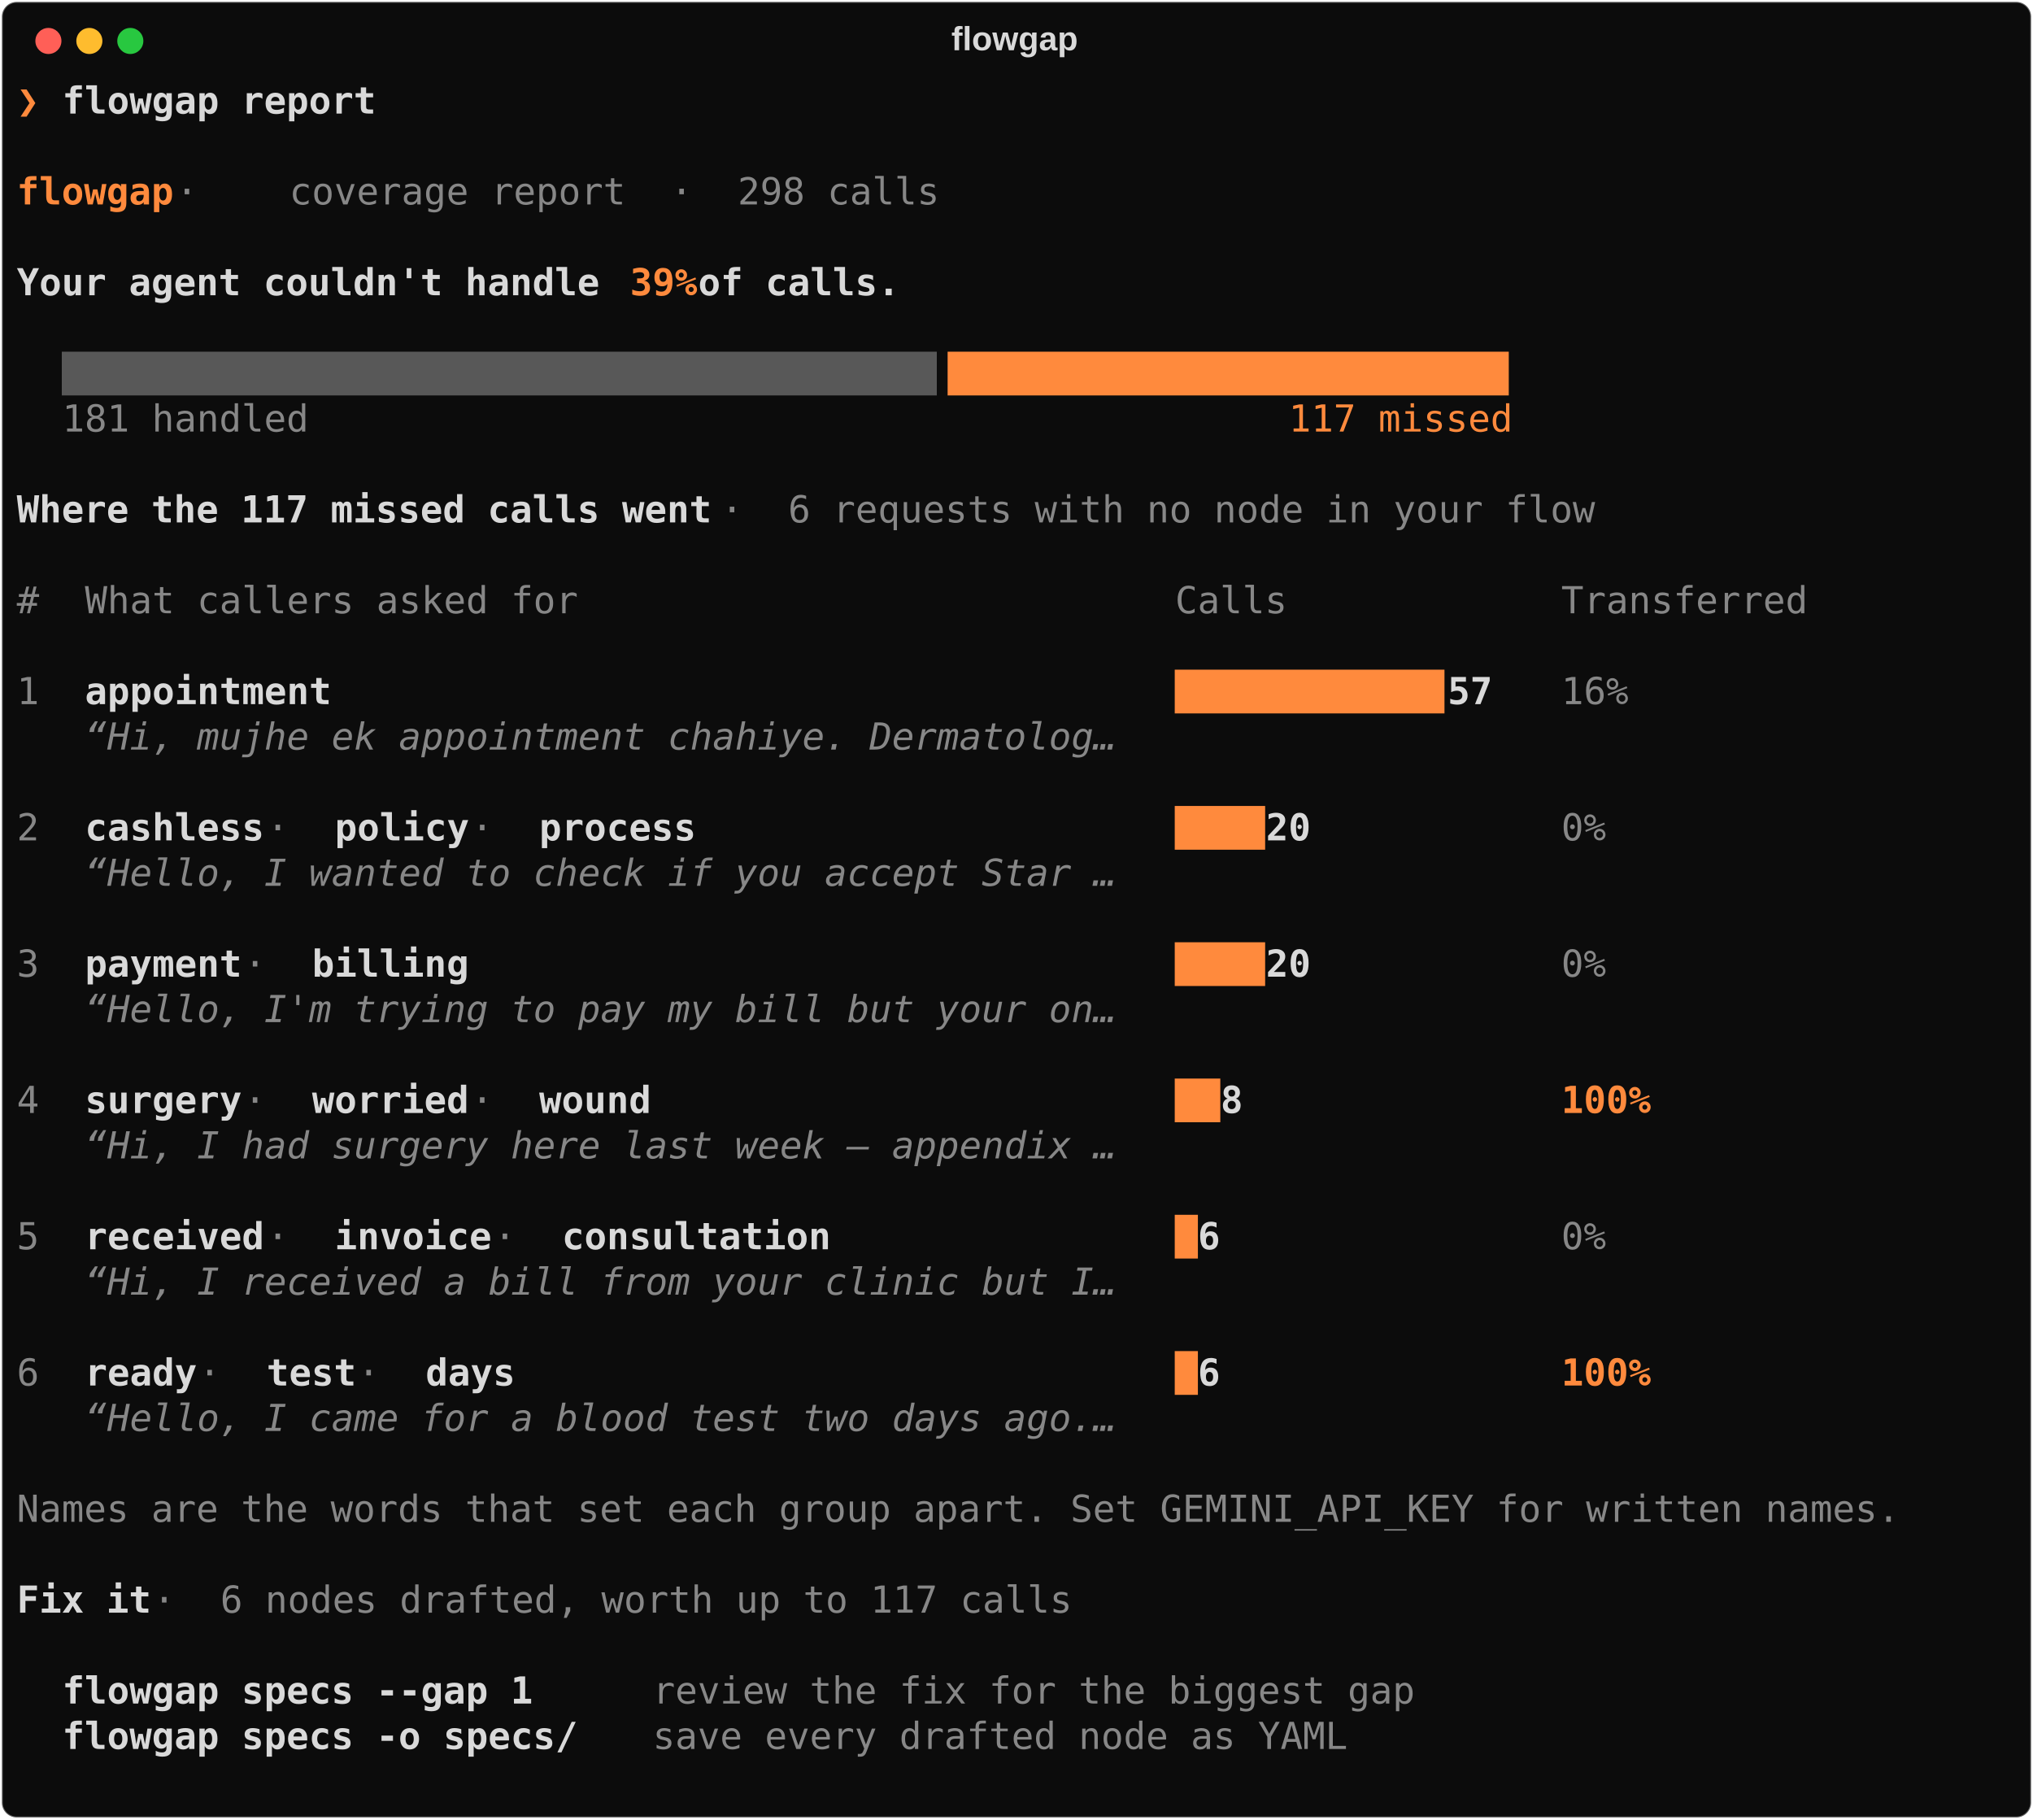
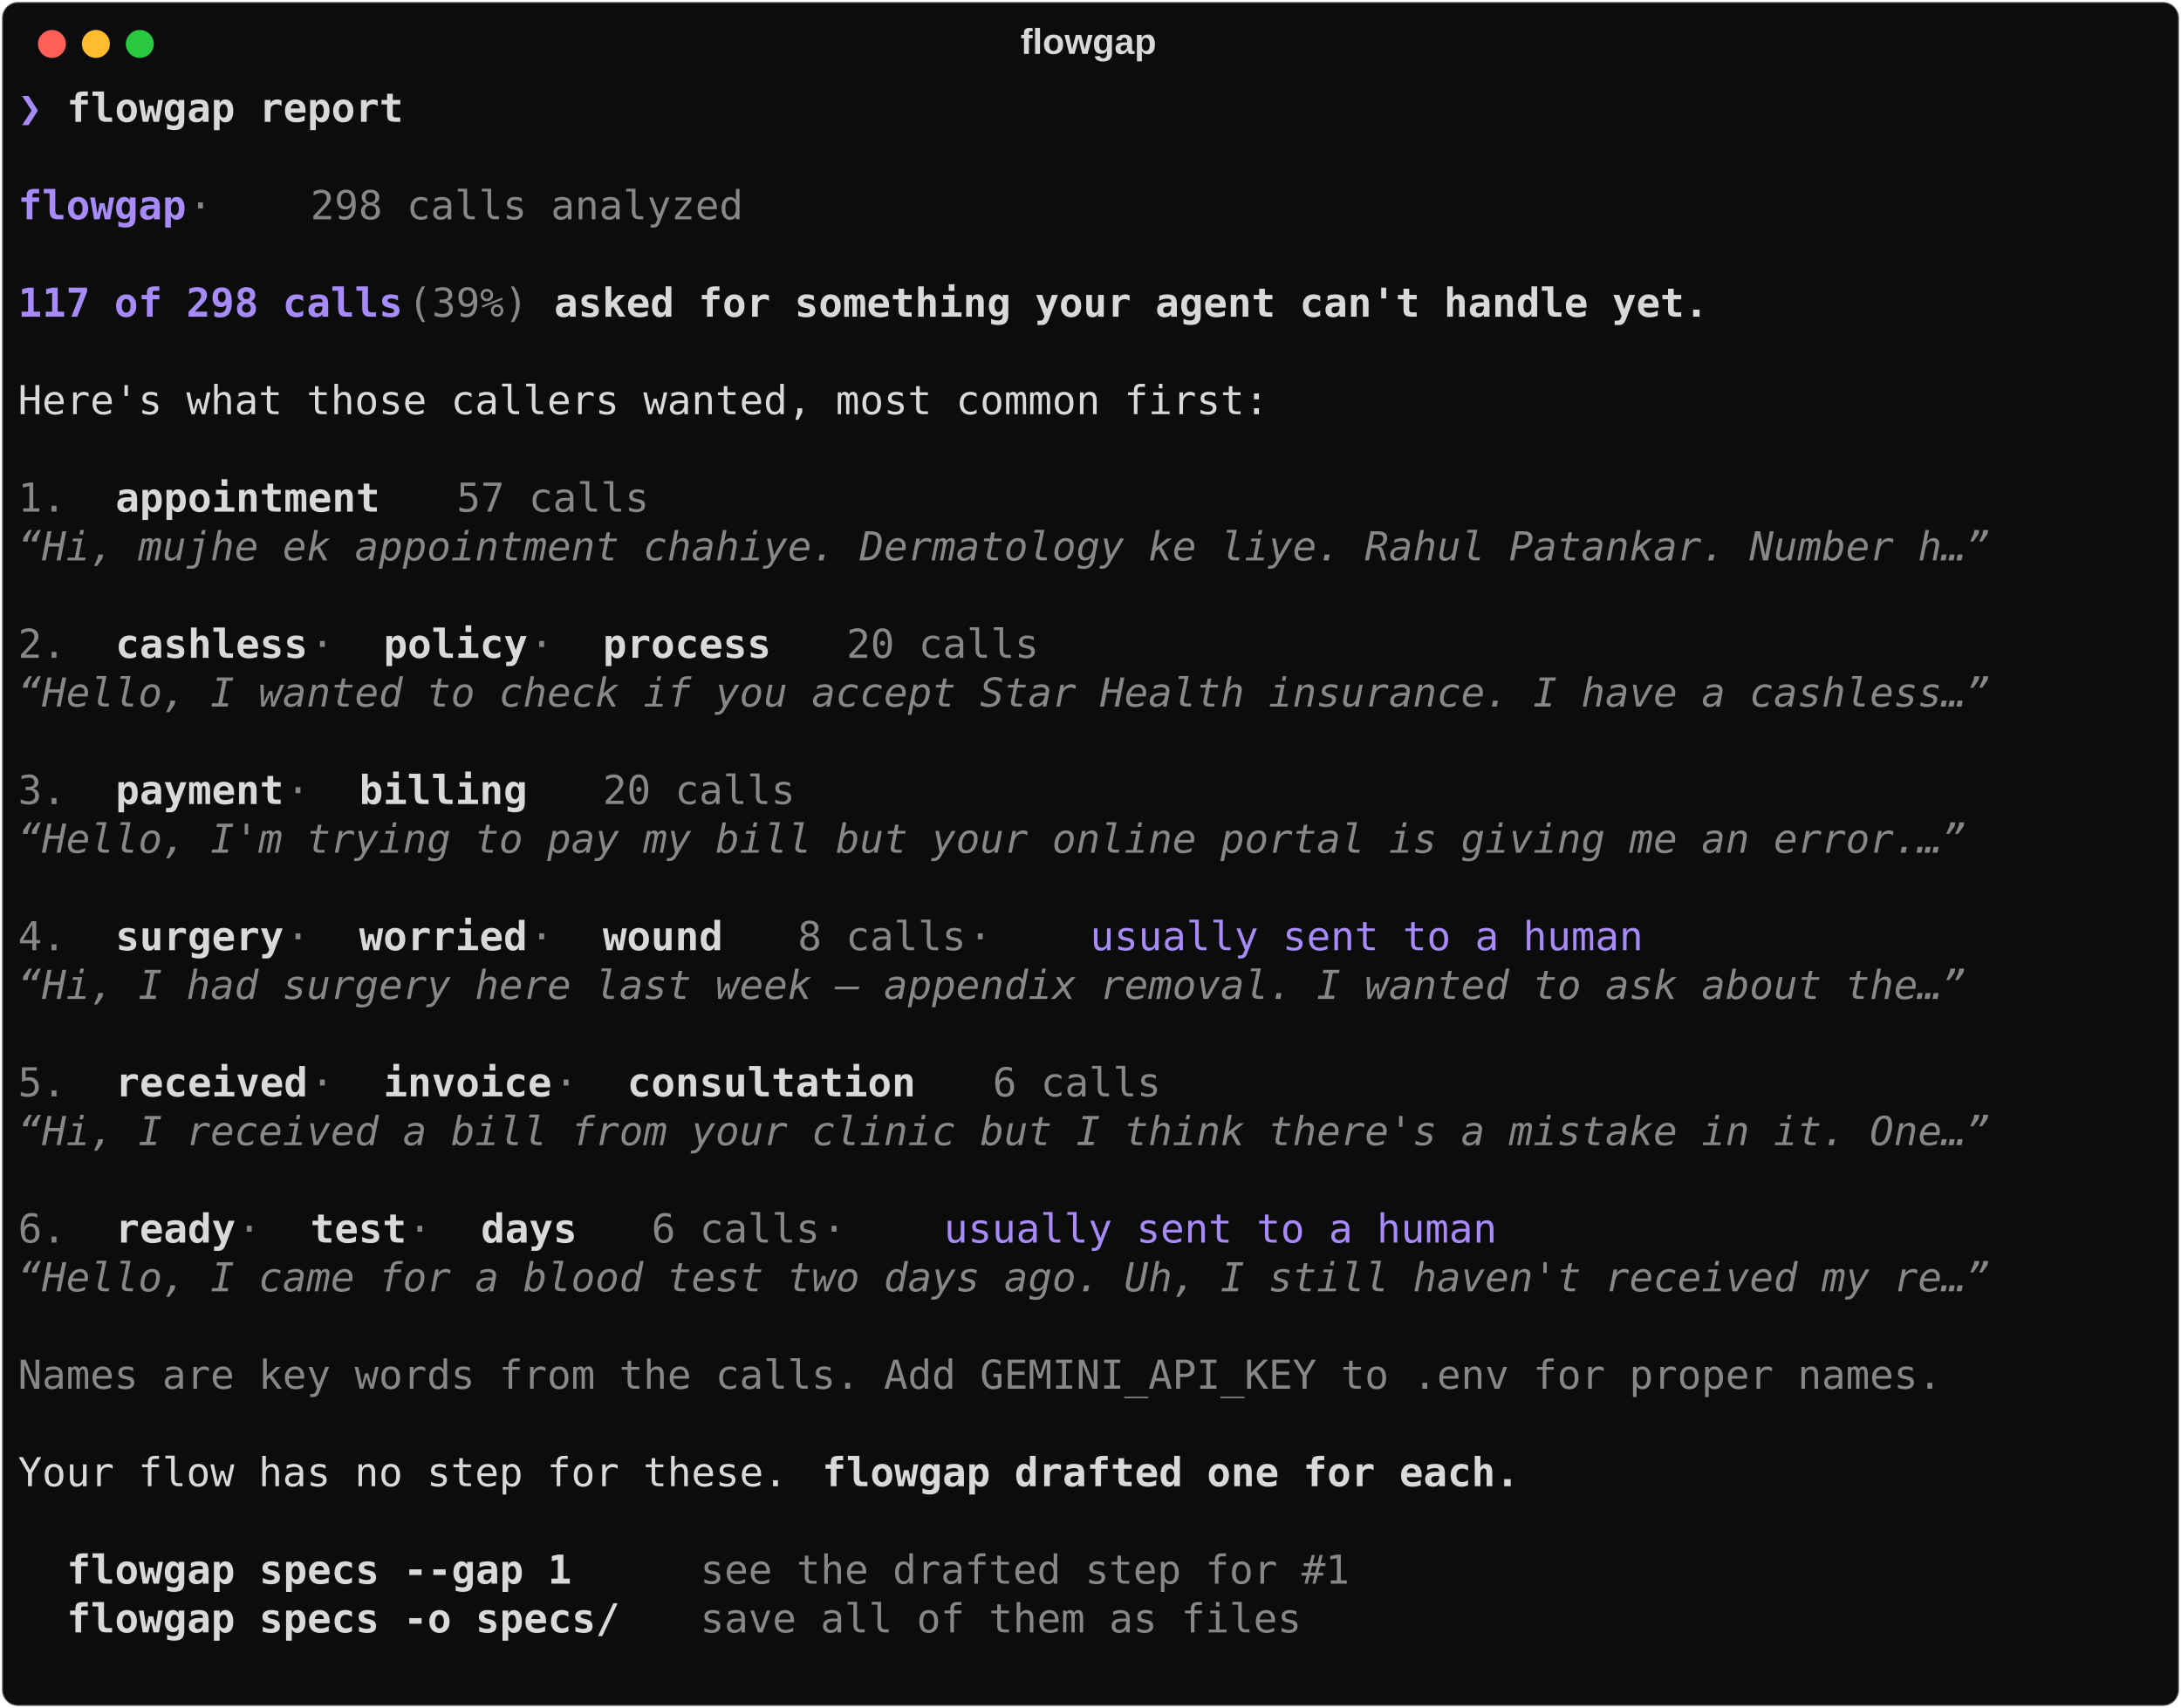
- <svg xmlns="http://www.w3.org/2000/svg" class="rich-terminal" viewBox="0 0 1092 977.2">
+ <svg xmlns="http://www.w3.org/2000/svg" class="rich-terminal" viewBox="0 0 1092 855.2">
  <style>

    @font-face {
        font-family: "Fira Code";
        src: local("FiraCode-Regular"),
                url("https://cdnjs.cloudflare.com/ajax/libs/firacode/6.2.0/woff2/FiraCode-Regular.woff2") format("woff2"),
                url("https://cdnjs.cloudflare.com/ajax/libs/firacode/6.2.0/woff/FiraCode-Regular.woff") format("woff");
        font-style: normal;
        font-weight: 400;
    }
    @font-face {
        font-family: "Fira Code";
        src: local("FiraCode-Bold"),
                url("https://cdnjs.cloudflare.com/ajax/libs/firacode/6.2.0/woff2/FiraCode-Bold.woff2") format("woff2"),
                url("https://cdnjs.cloudflare.com/ajax/libs/firacode/6.2.0/woff/FiraCode-Bold.woff") format("woff");
        font-style: bold;
        font-weight: 700;
    }

-     .terminal-3015914284-matrix {
+     .terminal-71992449-matrix {
        font-family: Fira Code, monospace;
        font-size: 20px;
        line-height: 24.4px;
        font-variant-east-asian: full-width;
    }

-     .terminal-3015914284-title {
+     .terminal-71992449-title {
        font-size: 18px;
        font-weight: bold;
        font-family: arial;
    }

-     .terminal-3015914284-r1 { fill: #ff8a3d;font-weight: bold }
- .terminal-3015914284-r2 { fill: #d9d9d9 }
- .terminal-3015914284-r3 { fill: #d9d9d9;font-weight: bold }
- .terminal-3015914284-r4 { fill: #878787 }
- .terminal-3015914284-r5 { fill: #585858 }
- .terminal-3015914284-r6 { fill: #ff8a3d }
- .terminal-3015914284-r7 { fill: #878787;font-style: italic; }
+     .terminal-71992449-r1 { fill: #a78bfa;font-weight: bold }
+ .terminal-71992449-r2 { fill: #d9d9d9 }
+ .terminal-71992449-r3 { fill: #d9d9d9;font-weight: bold }
+ .terminal-71992449-r4 { fill: #878787 }
+ .terminal-71992449-r5 { fill: #878787;font-style: italic; }
+ .terminal-71992449-r6 { fill: #a78bfa }
    </style>
  <defs>
-     <clipPath id="terminal-3015914284-clip-terminal">
-       <rect x="0" y="0" width="1072.6" height="926.2" />
-     </clipPath>
-     <clipPath id="terminal-3015914284-line-0">
+     <clipPath id="terminal-71992449-clip-terminal">
+       <rect x="0" y="0" width="1072.6" height="804.2" />
+     </clipPath>
+     <clipPath id="terminal-71992449-line-0">
      <rect x="0" y="1.5" width="1073.6" height="24.65" />
    </clipPath>
-     <clipPath id="terminal-3015914284-line-1">
+     <clipPath id="terminal-71992449-line-1">
      <rect x="0" y="25.9" width="1073.6" height="24.65" />
    </clipPath>
-     <clipPath id="terminal-3015914284-line-2">
+     <clipPath id="terminal-71992449-line-2">
      <rect x="0" y="50.3" width="1073.6" height="24.65" />
    </clipPath>
-     <clipPath id="terminal-3015914284-line-3">
+     <clipPath id="terminal-71992449-line-3">
      <rect x="0" y="74.7" width="1073.6" height="24.65" />
    </clipPath>
-     <clipPath id="terminal-3015914284-line-4">
+     <clipPath id="terminal-71992449-line-4">
      <rect x="0" y="99.1" width="1073.6" height="24.65" />
    </clipPath>
-     <clipPath id="terminal-3015914284-line-5">
+     <clipPath id="terminal-71992449-line-5">
      <rect x="0" y="123.5" width="1073.6" height="24.65" />
    </clipPath>
-     <clipPath id="terminal-3015914284-line-6">
+     <clipPath id="terminal-71992449-line-6">
      <rect x="0" y="147.9" width="1073.6" height="24.65" />
    </clipPath>
-     <clipPath id="terminal-3015914284-line-7">
+     <clipPath id="terminal-71992449-line-7">
      <rect x="0" y="172.3" width="1073.6" height="24.65" />
    </clipPath>
-     <clipPath id="terminal-3015914284-line-8">
+     <clipPath id="terminal-71992449-line-8">
      <rect x="0" y="196.7" width="1073.6" height="24.65" />
    </clipPath>
-     <clipPath id="terminal-3015914284-line-9">
+     <clipPath id="terminal-71992449-line-9">
      <rect x="0" y="221.1" width="1073.6" height="24.65" />
    </clipPath>
-     <clipPath id="terminal-3015914284-line-10">
+     <clipPath id="terminal-71992449-line-10">
      <rect x="0" y="245.5" width="1073.6" height="24.65" />
    </clipPath>
-     <clipPath id="terminal-3015914284-line-11">
+     <clipPath id="terminal-71992449-line-11">
      <rect x="0" y="269.9" width="1073.6" height="24.65" />
    </clipPath>
-     <clipPath id="terminal-3015914284-line-12">
+     <clipPath id="terminal-71992449-line-12">
      <rect x="0" y="294.3" width="1073.6" height="24.65" />
    </clipPath>
-     <clipPath id="terminal-3015914284-line-13">
+     <clipPath id="terminal-71992449-line-13">
      <rect x="0" y="318.7" width="1073.6" height="24.65" />
    </clipPath>
-     <clipPath id="terminal-3015914284-line-14">
+     <clipPath id="terminal-71992449-line-14">
      <rect x="0" y="343.1" width="1073.6" height="24.65" />
    </clipPath>
-     <clipPath id="terminal-3015914284-line-15">
+     <clipPath id="terminal-71992449-line-15">
      <rect x="0" y="367.5" width="1073.6" height="24.65" />
    </clipPath>
-     <clipPath id="terminal-3015914284-line-16">
+     <clipPath id="terminal-71992449-line-16">
      <rect x="0" y="391.9" width="1073.6" height="24.65" />
    </clipPath>
-     <clipPath id="terminal-3015914284-line-17">
+     <clipPath id="terminal-71992449-line-17">
      <rect x="0" y="416.3" width="1073.6" height="24.65" />
    </clipPath>
-     <clipPath id="terminal-3015914284-line-18">
+     <clipPath id="terminal-71992449-line-18">
      <rect x="0" y="440.7" width="1073.6" height="24.65" />
    </clipPath>
-     <clipPath id="terminal-3015914284-line-19">
+     <clipPath id="terminal-71992449-line-19">
      <rect x="0" y="465.1" width="1073.6" height="24.65" />
    </clipPath>
-     <clipPath id="terminal-3015914284-line-20">
+     <clipPath id="terminal-71992449-line-20">
      <rect x="0" y="489.5" width="1073.6" height="24.65" />
    </clipPath>
-     <clipPath id="terminal-3015914284-line-21">
+     <clipPath id="terminal-71992449-line-21">
      <rect x="0" y="513.9" width="1073.6" height="24.65" />
    </clipPath>
-     <clipPath id="terminal-3015914284-line-22">
+     <clipPath id="terminal-71992449-line-22">
      <rect x="0" y="538.3" width="1073.6" height="24.65" />
    </clipPath>
-     <clipPath id="terminal-3015914284-line-23">
+     <clipPath id="terminal-71992449-line-23">
      <rect x="0" y="562.7" width="1073.6" height="24.65" />
    </clipPath>
-     <clipPath id="terminal-3015914284-line-24">
+     <clipPath id="terminal-71992449-line-24">
      <rect x="0" y="587.1" width="1073.6" height="24.65" />
    </clipPath>
-     <clipPath id="terminal-3015914284-line-25">
+     <clipPath id="terminal-71992449-line-25">
      <rect x="0" y="611.5" width="1073.6" height="24.65" />
    </clipPath>
-     <clipPath id="terminal-3015914284-line-26">
+     <clipPath id="terminal-71992449-line-26">
      <rect x="0" y="635.9" width="1073.6" height="24.65" />
    </clipPath>
-     <clipPath id="terminal-3015914284-line-27">
+     <clipPath id="terminal-71992449-line-27">
      <rect x="0" y="660.3" width="1073.6" height="24.65" />
    </clipPath>
-     <clipPath id="terminal-3015914284-line-28">
+     <clipPath id="terminal-71992449-line-28">
      <rect x="0" y="684.7" width="1073.6" height="24.65" />
    </clipPath>
-     <clipPath id="terminal-3015914284-line-29">
+     <clipPath id="terminal-71992449-line-29">
      <rect x="0" y="709.1" width="1073.6" height="24.65" />
    </clipPath>
-     <clipPath id="terminal-3015914284-line-30">
+     <clipPath id="terminal-71992449-line-30">
      <rect x="0" y="733.5" width="1073.6" height="24.65" />
    </clipPath>
-     <clipPath id="terminal-3015914284-line-31">
+     <clipPath id="terminal-71992449-line-31">
      <rect x="0" y="757.9" width="1073.6" height="24.65" />
    </clipPath>
-     <clipPath id="terminal-3015914284-line-32">
-       <rect x="0" y="782.3" width="1073.6" height="24.65" />
-     </clipPath>
-     <clipPath id="terminal-3015914284-line-33">
-       <rect x="0" y="806.7" width="1073.6" height="24.65" />
-     </clipPath>
-     <clipPath id="terminal-3015914284-line-34">
-       <rect x="0" y="831.1" width="1073.6" height="24.65" />
-     </clipPath>
-     <clipPath id="terminal-3015914284-line-35">
-       <rect x="0" y="855.5" width="1073.6" height="24.65" />
-     </clipPath>
-     <clipPath id="terminal-3015914284-line-36">
-       <rect x="0" y="879.9" width="1073.6" height="24.65" />
-     </clipPath>
  </defs>
-   <rect fill="#0c0c0c" stroke="rgba(255,255,255,0.35)" stroke-width="1" x="1" y="1" width="1090" height="975.2" rx="8" />
-   <text class="terminal-3015914284-title" fill="#d9d9d9" text-anchor="middle" x="545" y="27">flowgap</text>
+   <rect fill="#0c0c0c" stroke="rgba(255,255,255,0.35)" stroke-width="1" x="1" y="1" width="1090" height="853.2" rx="8" />
+   <text class="terminal-71992449-title" fill="#d9d9d9" text-anchor="middle" x="545" y="27">flowgap</text>
  <g transform="translate(26,22)">
    <circle cx="0" cy="0" r="7" fill="#ff5f57" />
    <circle cx="22" cy="0" r="7" fill="#febc2e" />
    <circle cx="44" cy="0" r="7" fill="#28c840" />
  </g>
-   <g transform="translate(9, 41)" clip-path="url(#terminal-3015914284-clip-terminal)">
-     <g class="terminal-3015914284-matrix">
-       <text class="terminal-3015914284-r1" x="0" y="20" textLength="12.2" clip-path="url(#terminal-3015914284-line-0)">❯</text>
-       <text class="terminal-3015914284-r3" x="24.4" y="20" textLength="170.8" clip-path="url(#terminal-3015914284-line-0)">flowgap report</text>
-       <text class="terminal-3015914284-r2" x="1073.6" y="20" textLength="12.2" clip-path="url(#terminal-3015914284-line-0)">
- </text>
-       <text class="terminal-3015914284-r2" x="1073.6" y="44.4" textLength="12.2" clip-path="url(#terminal-3015914284-line-1)">
- </text>
-       <text class="terminal-3015914284-r1" x="0" y="68.8" textLength="85.4" clip-path="url(#terminal-3015914284-line-2)">flowgap</text>
-       <text class="terminal-3015914284-r4" x="85.4" y="68.8" textLength="61" clip-path="url(#terminal-3015914284-line-2)">  ·  </text>
-       <text class="terminal-3015914284-r4" x="146.4" y="68.8" textLength="353.8" clip-path="url(#terminal-3015914284-line-2)">coverage report  ·  298 calls</text>
-       <text class="terminal-3015914284-r2" x="1073.6" y="68.8" textLength="12.2" clip-path="url(#terminal-3015914284-line-2)">
- </text>
-       <text class="terminal-3015914284-r2" x="1073.6" y="93.2" textLength="12.2" clip-path="url(#terminal-3015914284-line-3)">
- </text>
-       <text class="terminal-3015914284-r3" x="0" y="117.6" textLength="329.4" clip-path="url(#terminal-3015914284-line-4)">Your agent couldn't handle </text>
-       <text class="terminal-3015914284-r1" x="329.4" y="117.6" textLength="36.6" clip-path="url(#terminal-3015914284-line-4)">39%</text>
-       <text class="terminal-3015914284-r3" x="366" y="117.6" textLength="122" clip-path="url(#terminal-3015914284-line-4)"> of calls.</text>
-       <text class="terminal-3015914284-r2" x="1073.6" y="117.6" textLength="12.2" clip-path="url(#terminal-3015914284-line-4)">
- </text>
-       <text class="terminal-3015914284-r2" x="1073.6" y="142" textLength="12.2" clip-path="url(#terminal-3015914284-line-5)">
- </text>
-       <text class="terminal-3015914284-r5" x="24.4" y="166.4" textLength="475.8" clip-path="url(#terminal-3015914284-line-6)">███████████████████████████████████████</text>
-       <text class="terminal-3015914284-r6" x="500.2" y="166.4" textLength="305" clip-path="url(#terminal-3015914284-line-6)">█████████████████████████</text>
-       <text class="terminal-3015914284-r2" x="1073.6" y="166.4" textLength="12.2" clip-path="url(#terminal-3015914284-line-6)">
- </text>
-       <text class="terminal-3015914284-r4" x="24.4" y="190.8" textLength="134.2" clip-path="url(#terminal-3015914284-line-7)">181 handled</text>
-       <text class="terminal-3015914284-r6" x="683.2" y="190.8" textLength="122" clip-path="url(#terminal-3015914284-line-7)">117 missed</text>
-       <text class="terminal-3015914284-r2" x="1073.6" y="190.8" textLength="12.2" clip-path="url(#terminal-3015914284-line-7)">
- </text>
-       <text class="terminal-3015914284-r2" x="1073.6" y="215.2" textLength="12.2" clip-path="url(#terminal-3015914284-line-8)">
- </text>
-       <text class="terminal-3015914284-r3" x="0" y="239.6" textLength="378.2" clip-path="url(#terminal-3015914284-line-9)">Where the 117 missed calls went</text>
-       <text class="terminal-3015914284-r4" x="378.2" y="239.6" textLength="500.2" clip-path="url(#terminal-3015914284-line-9)">  ·  6 requests with no node in your flow</text>
-       <text class="terminal-3015914284-r2" x="1073.6" y="239.6" textLength="12.2" clip-path="url(#terminal-3015914284-line-9)">
- </text>
-       <text class="terminal-3015914284-r2" x="1073.6" y="264" textLength="12.2" clip-path="url(#terminal-3015914284-line-10)">
- </text>
-       <text class="terminal-3015914284-r4" x="0" y="288.4" textLength="12.2" clip-path="url(#terminal-3015914284-line-11)">#</text>
-       <text class="terminal-3015914284-r4" x="36.6" y="288.4" textLength="561.2" clip-path="url(#terminal-3015914284-line-11)">What callers asked for                        </text>
-       <text class="terminal-3015914284-r4" x="622.2" y="288.4" textLength="183" clip-path="url(#terminal-3015914284-line-11)">Calls          </text>
-       <text class="terminal-3015914284-r4" x="829.6" y="288.4" textLength="134.2" clip-path="url(#terminal-3015914284-line-11)">Transferred</text>
-       <text class="terminal-3015914284-r2" x="1073.6" y="288.4" textLength="12.2" clip-path="url(#terminal-3015914284-line-11)">
- </text>
-       <text class="terminal-3015914284-r2" x="1073.6" y="312.8" textLength="12.2" clip-path="url(#terminal-3015914284-line-12)">
- </text>
-       <text class="terminal-3015914284-r4" x="0" y="337.2" textLength="12.2" clip-path="url(#terminal-3015914284-line-13)">1</text>
-       <text class="terminal-3015914284-r3" x="36.6" y="337.2" textLength="134.2" clip-path="url(#terminal-3015914284-line-13)">appointment</text>
-       <text class="terminal-3015914284-r6" x="622.2" y="337.2" textLength="146.4" clip-path="url(#terminal-3015914284-line-13)">████████████</text>
-       <text class="terminal-3015914284-r3" x="768.6" y="337.2" textLength="36.6" clip-path="url(#terminal-3015914284-line-13)"> 57</text>
-       <text class="terminal-3015914284-r4" x="829.6" y="337.2" textLength="134.2" clip-path="url(#terminal-3015914284-line-13)">        16%</text>
-       <text class="terminal-3015914284-r2" x="1073.6" y="337.2" textLength="12.2" clip-path="url(#terminal-3015914284-line-13)">
- </text>
-       <text class="terminal-3015914284-r7" x="36.6" y="361.6" textLength="561.2" clip-path="url(#terminal-3015914284-line-14)">“Hi, mujhe ek appointment chahiye. Dermatolog…</text>
-       <text class="terminal-3015914284-r2" x="1073.6" y="361.6" textLength="12.2" clip-path="url(#terminal-3015914284-line-14)">
- </text>
-       <text class="terminal-3015914284-r2" x="1073.6" y="386" textLength="12.2" clip-path="url(#terminal-3015914284-line-15)">
- </text>
-       <text class="terminal-3015914284-r4" x="0" y="410.4" textLength="12.2" clip-path="url(#terminal-3015914284-line-16)">2</text>
-       <text class="terminal-3015914284-r3" x="36.6" y="410.4" textLength="97.6" clip-path="url(#terminal-3015914284-line-16)">cashless</text>
-       <text class="terminal-3015914284-r4" x="134.2" y="410.4" textLength="36.6" clip-path="url(#terminal-3015914284-line-16)"> · </text>
-       <text class="terminal-3015914284-r3" x="170.8" y="410.4" textLength="73.2" clip-path="url(#terminal-3015914284-line-16)">policy</text>
-       <text class="terminal-3015914284-r4" x="244" y="410.4" textLength="36.6" clip-path="url(#terminal-3015914284-line-16)"> · </text>
-       <text class="terminal-3015914284-r3" x="280.6" y="410.4" textLength="85.4" clip-path="url(#terminal-3015914284-line-16)">process</text>
-       <text class="terminal-3015914284-r6" x="622.2" y="410.4" textLength="48.8" clip-path="url(#terminal-3015914284-line-16)">████</text>
-       <text class="terminal-3015914284-r3" x="671" y="410.4" textLength="36.6" clip-path="url(#terminal-3015914284-line-16)"> 20</text>
-       <text class="terminal-3015914284-r4" x="829.6" y="410.4" textLength="134.2" clip-path="url(#terminal-3015914284-line-16)">         0%</text>
-       <text class="terminal-3015914284-r2" x="1073.6" y="410.4" textLength="12.2" clip-path="url(#terminal-3015914284-line-16)">
- </text>
-       <text class="terminal-3015914284-r7" x="36.6" y="434.8" textLength="561.2" clip-path="url(#terminal-3015914284-line-17)">“Hello, I wanted to check if you accept Star …</text>
-       <text class="terminal-3015914284-r2" x="1073.6" y="434.8" textLength="12.2" clip-path="url(#terminal-3015914284-line-17)">
- </text>
-       <text class="terminal-3015914284-r2" x="1073.6" y="459.2" textLength="12.2" clip-path="url(#terminal-3015914284-line-18)">
- </text>
-       <text class="terminal-3015914284-r4" x="0" y="483.6" textLength="12.2" clip-path="url(#terminal-3015914284-line-19)">3</text>
-       <text class="terminal-3015914284-r3" x="36.6" y="483.6" textLength="85.4" clip-path="url(#terminal-3015914284-line-19)">payment</text>
-       <text class="terminal-3015914284-r4" x="122" y="483.6" textLength="36.6" clip-path="url(#terminal-3015914284-line-19)"> · </text>
-       <text class="terminal-3015914284-r3" x="158.6" y="483.6" textLength="85.4" clip-path="url(#terminal-3015914284-line-19)">billing</text>
-       <text class="terminal-3015914284-r6" x="622.2" y="483.6" textLength="48.8" clip-path="url(#terminal-3015914284-line-19)">████</text>
-       <text class="terminal-3015914284-r3" x="671" y="483.6" textLength="36.6" clip-path="url(#terminal-3015914284-line-19)"> 20</text>
-       <text class="terminal-3015914284-r4" x="829.6" y="483.6" textLength="134.2" clip-path="url(#terminal-3015914284-line-19)">         0%</text>
-       <text class="terminal-3015914284-r2" x="1073.6" y="483.6" textLength="12.2" clip-path="url(#terminal-3015914284-line-19)">
- </text>
-       <text class="terminal-3015914284-r7" x="36.6" y="508" textLength="561.2" clip-path="url(#terminal-3015914284-line-20)">“Hello, I'm trying to pay my bill but your on…</text>
-       <text class="terminal-3015914284-r2" x="1073.6" y="508" textLength="12.2" clip-path="url(#terminal-3015914284-line-20)">
- </text>
-       <text class="terminal-3015914284-r2" x="1073.6" y="532.4" textLength="12.2" clip-path="url(#terminal-3015914284-line-21)">
- </text>
-       <text class="terminal-3015914284-r4" x="0" y="556.8" textLength="12.2" clip-path="url(#terminal-3015914284-line-22)">4</text>
-       <text class="terminal-3015914284-r3" x="36.6" y="556.8" textLength="85.4" clip-path="url(#terminal-3015914284-line-22)">surgery</text>
-       <text class="terminal-3015914284-r4" x="122" y="556.8" textLength="36.6" clip-path="url(#terminal-3015914284-line-22)"> · </text>
-       <text class="terminal-3015914284-r3" x="158.6" y="556.8" textLength="85.4" clip-path="url(#terminal-3015914284-line-22)">worried</text>
-       <text class="terminal-3015914284-r4" x="244" y="556.8" textLength="36.6" clip-path="url(#terminal-3015914284-line-22)"> · </text>
-       <text class="terminal-3015914284-r3" x="280.6" y="556.8" textLength="61" clip-path="url(#terminal-3015914284-line-22)">wound</text>
-       <text class="terminal-3015914284-r6" x="622.2" y="556.8" textLength="24.4" clip-path="url(#terminal-3015914284-line-22)">██</text>
-       <text class="terminal-3015914284-r3" x="646.6" y="556.8" textLength="24.4" clip-path="url(#terminal-3015914284-line-22)"> 8</text>
-       <text class="terminal-3015914284-r1" x="829.6" y="556.8" textLength="134.2" clip-path="url(#terminal-3015914284-line-22)">       100%</text>
-       <text class="terminal-3015914284-r2" x="1073.6" y="556.8" textLength="12.2" clip-path="url(#terminal-3015914284-line-22)">
- </text>
-       <text class="terminal-3015914284-r7" x="36.6" y="581.2" textLength="561.2" clip-path="url(#terminal-3015914284-line-23)">“Hi, I had surgery here last week — appendix …</text>
-       <text class="terminal-3015914284-r2" x="1073.6" y="581.2" textLength="12.2" clip-path="url(#terminal-3015914284-line-23)">
- </text>
-       <text class="terminal-3015914284-r2" x="1073.6" y="605.6" textLength="12.2" clip-path="url(#terminal-3015914284-line-24)">
- </text>
-       <text class="terminal-3015914284-r4" x="0" y="630" textLength="12.2" clip-path="url(#terminal-3015914284-line-25)">5</text>
-       <text class="terminal-3015914284-r3" x="36.6" y="630" textLength="97.6" clip-path="url(#terminal-3015914284-line-25)">received</text>
-       <text class="terminal-3015914284-r4" x="134.2" y="630" textLength="36.6" clip-path="url(#terminal-3015914284-line-25)"> · </text>
-       <text class="terminal-3015914284-r3" x="170.8" y="630" textLength="85.4" clip-path="url(#terminal-3015914284-line-25)">invoice</text>
-       <text class="terminal-3015914284-r4" x="256.2" y="630" textLength="36.6" clip-path="url(#terminal-3015914284-line-25)"> · </text>
-       <text class="terminal-3015914284-r3" x="292.8" y="630" textLength="146.4" clip-path="url(#terminal-3015914284-line-25)">consultation</text>
-       <text class="terminal-3015914284-r6" x="622.2" y="630" textLength="12.2" clip-path="url(#terminal-3015914284-line-25)">█</text>
-       <text class="terminal-3015914284-r3" x="634.4" y="630" textLength="24.4" clip-path="url(#terminal-3015914284-line-25)"> 6</text>
-       <text class="terminal-3015914284-r4" x="829.6" y="630" textLength="134.2" clip-path="url(#terminal-3015914284-line-25)">         0%</text>
-       <text class="terminal-3015914284-r2" x="1073.6" y="630" textLength="12.2" clip-path="url(#terminal-3015914284-line-25)">
- </text>
-       <text class="terminal-3015914284-r7" x="36.6" y="654.4" textLength="561.2" clip-path="url(#terminal-3015914284-line-26)">“Hi, I received a bill from your clinic but I…</text>
-       <text class="terminal-3015914284-r2" x="1073.6" y="654.4" textLength="12.2" clip-path="url(#terminal-3015914284-line-26)">
- </text>
-       <text class="terminal-3015914284-r2" x="1073.6" y="678.8" textLength="12.2" clip-path="url(#terminal-3015914284-line-27)">
- </text>
-       <text class="terminal-3015914284-r4" x="0" y="703.2" textLength="12.2" clip-path="url(#terminal-3015914284-line-28)">6</text>
-       <text class="terminal-3015914284-r3" x="36.6" y="703.2" textLength="61" clip-path="url(#terminal-3015914284-line-28)">ready</text>
-       <text class="terminal-3015914284-r4" x="97.6" y="703.2" textLength="36.6" clip-path="url(#terminal-3015914284-line-28)"> · </text>
-       <text class="terminal-3015914284-r3" x="134.2" y="703.2" textLength="48.8" clip-path="url(#terminal-3015914284-line-28)">test</text>
-       <text class="terminal-3015914284-r4" x="183" y="703.2" textLength="36.6" clip-path="url(#terminal-3015914284-line-28)"> · </text>
-       <text class="terminal-3015914284-r3" x="219.6" y="703.2" textLength="48.8" clip-path="url(#terminal-3015914284-line-28)">days</text>
-       <text class="terminal-3015914284-r6" x="622.2" y="703.2" textLength="12.2" clip-path="url(#terminal-3015914284-line-28)">█</text>
-       <text class="terminal-3015914284-r3" x="634.4" y="703.2" textLength="24.4" clip-path="url(#terminal-3015914284-line-28)"> 6</text>
-       <text class="terminal-3015914284-r1" x="829.6" y="703.2" textLength="134.2" clip-path="url(#terminal-3015914284-line-28)">       100%</text>
-       <text class="terminal-3015914284-r2" x="1073.6" y="703.2" textLength="12.2" clip-path="url(#terminal-3015914284-line-28)">
- </text>
-       <text class="terminal-3015914284-r7" x="36.6" y="727.6" textLength="561.2" clip-path="url(#terminal-3015914284-line-29)">“Hello, I came for a blood test two days ago.…</text>
-       <text class="terminal-3015914284-r2" x="1073.6" y="727.6" textLength="12.2" clip-path="url(#terminal-3015914284-line-29)">
- </text>
-       <text class="terminal-3015914284-r2" x="1073.6" y="752" textLength="12.2" clip-path="url(#terminal-3015914284-line-30)">
- </text>
-       <text class="terminal-3015914284-r4" x="0" y="776.4" textLength="1024.8" clip-path="url(#terminal-3015914284-line-31)">Names are the words that set each group apart. Set GEMINI_API_KEY for written names.</text>
-       <text class="terminal-3015914284-r2" x="1073.6" y="776.4" textLength="12.2" clip-path="url(#terminal-3015914284-line-31)">
- </text>
-       <text class="terminal-3015914284-r2" x="1073.6" y="800.8" textLength="12.2" clip-path="url(#terminal-3015914284-line-32)">
- </text>
-       <text class="terminal-3015914284-r3" x="0" y="825.2" textLength="73.2" clip-path="url(#terminal-3015914284-line-33)">Fix it</text>
-       <text class="terminal-3015914284-r4" x="73.2" y="825.2" textLength="524.6" clip-path="url(#terminal-3015914284-line-33)">  ·  6 nodes drafted, worth up to 117 calls</text>
-       <text class="terminal-3015914284-r2" x="1073.6" y="825.2" textLength="12.2" clip-path="url(#terminal-3015914284-line-33)">
- </text>
-       <text class="terminal-3015914284-r2" x="1073.6" y="849.6" textLength="12.2" clip-path="url(#terminal-3015914284-line-34)">
- </text>
-       <text class="terminal-3015914284-r3" x="24.4" y="874" textLength="280.6" clip-path="url(#terminal-3015914284-line-35)">flowgap specs --gap 1  </text>
-       <text class="terminal-3015914284-r4" x="341.6" y="874" textLength="414.8" clip-path="url(#terminal-3015914284-line-35)">review the fix for the biggest gap</text>
-       <text class="terminal-3015914284-r2" x="1073.6" y="874" textLength="12.2" clip-path="url(#terminal-3015914284-line-35)">
- </text>
-       <text class="terminal-3015914284-r3" x="24.4" y="898.4" textLength="280.6" clip-path="url(#terminal-3015914284-line-36)">flowgap specs -o specs/</text>
-       <text class="terminal-3015914284-r4" x="341.6" y="898.4" textLength="378.2" clip-path="url(#terminal-3015914284-line-36)">save every drafted node as YAML</text>
-       <text class="terminal-3015914284-r2" x="1073.6" y="898.4" textLength="12.2" clip-path="url(#terminal-3015914284-line-36)">
- </text>
-       <text class="terminal-3015914284-r2" x="1073.6" y="922.8" textLength="12.2" clip-path="url(#terminal-3015914284-line-37)">
+   <g transform="translate(9, 41)" clip-path="url(#terminal-71992449-clip-terminal)">
+     <g class="terminal-71992449-matrix">
+       <text class="terminal-71992449-r1" x="0" y="20" textLength="12.2" clip-path="url(#terminal-71992449-line-0)">❯</text>
+       <text class="terminal-71992449-r3" x="24.4" y="20" textLength="170.8" clip-path="url(#terminal-71992449-line-0)">flowgap report</text>
+       <text class="terminal-71992449-r2" x="1073.6" y="20" textLength="12.2" clip-path="url(#terminal-71992449-line-0)">
+ </text>
+       <text class="terminal-71992449-r2" x="1073.6" y="44.4" textLength="12.2" clip-path="url(#terminal-71992449-line-1)">
+ </text>
+       <text class="terminal-71992449-r1" x="0" y="68.8" textLength="85.4" clip-path="url(#terminal-71992449-line-2)">flowgap</text>
+       <text class="terminal-71992449-r4" x="85.4" y="68.8" textLength="61" clip-path="url(#terminal-71992449-line-2)">  ·  </text>
+       <text class="terminal-71992449-r4" x="146.4" y="68.8" textLength="219.6" clip-path="url(#terminal-71992449-line-2)">298 calls analyzed</text>
+       <text class="terminal-71992449-r2" x="1073.6" y="68.8" textLength="12.2" clip-path="url(#terminal-71992449-line-2)">
+ </text>
+       <text class="terminal-71992449-r2" x="1073.6" y="93.2" textLength="12.2" clip-path="url(#terminal-71992449-line-3)">
+ </text>
+       <text class="terminal-71992449-r1" x="0" y="117.6" textLength="195.2" clip-path="url(#terminal-71992449-line-4)">117 of 298 calls</text>
+       <text class="terminal-71992449-r4" x="195.2" y="117.6" textLength="73.2" clip-path="url(#terminal-71992449-line-4)"> (39%)</text>
+       <text class="terminal-71992449-r3" x="268.4" y="117.6" textLength="597.8" clip-path="url(#terminal-71992449-line-4)"> asked for something your agent can't handle yet.</text>
+       <text class="terminal-71992449-r2" x="1073.6" y="117.6" textLength="12.2" clip-path="url(#terminal-71992449-line-4)">
+ </text>
+       <text class="terminal-71992449-r2" x="1073.6" y="142" textLength="12.2" clip-path="url(#terminal-71992449-line-5)">
+ </text>
+       <text class="terminal-71992449-r2" x="0" y="166.4" textLength="634.4" clip-path="url(#terminal-71992449-line-6)">Here's what those callers wanted, most common first:</text>
+       <text class="terminal-71992449-r2" x="1073.6" y="166.4" textLength="12.2" clip-path="url(#terminal-71992449-line-6)">
+ </text>
+       <text class="terminal-71992449-r2" x="1073.6" y="190.8" textLength="12.2" clip-path="url(#terminal-71992449-line-7)">
+ </text>
+       <text class="terminal-71992449-r4" x="0" y="215.2" textLength="48.8" clip-path="url(#terminal-71992449-line-8)"> 1. </text>
+       <text class="terminal-71992449-r3" x="48.8" y="215.2" textLength="134.2" clip-path="url(#terminal-71992449-line-8)">appointment</text>
+       <text class="terminal-71992449-r4" x="219.6" y="215.2" textLength="97.6" clip-path="url(#terminal-71992449-line-8)">57 calls</text>
+       <text class="terminal-71992449-r2" x="1073.6" y="215.2" textLength="12.2" clip-path="url(#terminal-71992449-line-8)">
+ </text>
+       <text class="terminal-71992449-r5" x="0" y="239.6" textLength="1049.2" clip-path="url(#terminal-71992449-line-9)">    “Hi, mujhe ek appointment chahiye. Dermatology ke liye. Rahul Patankar. Number h…”</text>
+       <text class="terminal-71992449-r2" x="1073.6" y="239.6" textLength="12.2" clip-path="url(#terminal-71992449-line-9)">
+ </text>
+       <text class="terminal-71992449-r2" x="1073.6" y="264" textLength="12.2" clip-path="url(#terminal-71992449-line-10)">
+ </text>
+       <text class="terminal-71992449-r4" x="0" y="288.4" textLength="48.8" clip-path="url(#terminal-71992449-line-11)"> 2. </text>
+       <text class="terminal-71992449-r3" x="48.8" y="288.4" textLength="97.6" clip-path="url(#terminal-71992449-line-11)">cashless</text>
+       <text class="terminal-71992449-r4" x="146.4" y="288.4" textLength="36.6" clip-path="url(#terminal-71992449-line-11)"> · </text>
+       <text class="terminal-71992449-r3" x="183" y="288.4" textLength="73.2" clip-path="url(#terminal-71992449-line-11)">policy</text>
+       <text class="terminal-71992449-r4" x="256.2" y="288.4" textLength="36.6" clip-path="url(#terminal-71992449-line-11)"> · </text>
+       <text class="terminal-71992449-r3" x="292.8" y="288.4" textLength="85.4" clip-path="url(#terminal-71992449-line-11)">process</text>
+       <text class="terminal-71992449-r4" x="414.8" y="288.4" textLength="97.6" clip-path="url(#terminal-71992449-line-11)">20 calls</text>
+       <text class="terminal-71992449-r2" x="1073.6" y="288.4" textLength="12.2" clip-path="url(#terminal-71992449-line-11)">
+ </text>
+       <text class="terminal-71992449-r5" x="0" y="312.8" textLength="1049.2" clip-path="url(#terminal-71992449-line-12)">    “Hello, I wanted to check if you accept Star Health insurance. I have a cashless…”</text>
+       <text class="terminal-71992449-r2" x="1073.6" y="312.8" textLength="12.2" clip-path="url(#terminal-71992449-line-12)">
+ </text>
+       <text class="terminal-71992449-r2" x="1073.6" y="337.2" textLength="12.2" clip-path="url(#terminal-71992449-line-13)">
+ </text>
+       <text class="terminal-71992449-r4" x="0" y="361.6" textLength="48.8" clip-path="url(#terminal-71992449-line-14)"> 3. </text>
+       <text class="terminal-71992449-r3" x="48.8" y="361.6" textLength="85.4" clip-path="url(#terminal-71992449-line-14)">payment</text>
+       <text class="terminal-71992449-r4" x="134.2" y="361.6" textLength="36.6" clip-path="url(#terminal-71992449-line-14)"> · </text>
+       <text class="terminal-71992449-r3" x="170.8" y="361.6" textLength="85.4" clip-path="url(#terminal-71992449-line-14)">billing</text>
+       <text class="terminal-71992449-r4" x="292.8" y="361.6" textLength="97.6" clip-path="url(#terminal-71992449-line-14)">20 calls</text>
+       <text class="terminal-71992449-r2" x="1073.6" y="361.6" textLength="12.2" clip-path="url(#terminal-71992449-line-14)">
+ </text>
+       <text class="terminal-71992449-r5" x="0" y="386" textLength="1037" clip-path="url(#terminal-71992449-line-15)">    “Hello, I'm trying to pay my bill but your online portal is giving me an error.…”</text>
+       <text class="terminal-71992449-r2" x="1073.6" y="386" textLength="12.2" clip-path="url(#terminal-71992449-line-15)">
+ </text>
+       <text class="terminal-71992449-r2" x="1073.6" y="410.4" textLength="12.2" clip-path="url(#terminal-71992449-line-16)">
+ </text>
+       <text class="terminal-71992449-r4" x="0" y="434.8" textLength="48.8" clip-path="url(#terminal-71992449-line-17)"> 4. </text>
+       <text class="terminal-71992449-r3" x="48.8" y="434.8" textLength="85.4" clip-path="url(#terminal-71992449-line-17)">surgery</text>
+       <text class="terminal-71992449-r4" x="134.2" y="434.8" textLength="36.6" clip-path="url(#terminal-71992449-line-17)"> · </text>
+       <text class="terminal-71992449-r3" x="170.8" y="434.8" textLength="85.4" clip-path="url(#terminal-71992449-line-17)">worried</text>
+       <text class="terminal-71992449-r4" x="256.2" y="434.8" textLength="36.6" clip-path="url(#terminal-71992449-line-17)"> · </text>
+       <text class="terminal-71992449-r3" x="292.8" y="434.8" textLength="61" clip-path="url(#terminal-71992449-line-17)">wound</text>
+       <text class="terminal-71992449-r4" x="390.4" y="434.8" textLength="85.4" clip-path="url(#terminal-71992449-line-17)">8 calls</text>
+       <text class="terminal-71992449-r4" x="475.8" y="434.8" textLength="61" clip-path="url(#terminal-71992449-line-17)">  ·  </text>
+       <text class="terminal-71992449-r6" x="536.8" y="434.8" textLength="280.6" clip-path="url(#terminal-71992449-line-17)">usually sent to a human</text>
+       <text class="terminal-71992449-r2" x="1073.6" y="434.8" textLength="12.2" clip-path="url(#terminal-71992449-line-17)">
+ </text>
+       <text class="terminal-71992449-r5" x="0" y="459.2" textLength="1037" clip-path="url(#terminal-71992449-line-18)">    “Hi, I had surgery here last week — appendix removal. I wanted to ask about the…”</text>
+       <text class="terminal-71992449-r2" x="1073.6" y="459.2" textLength="12.2" clip-path="url(#terminal-71992449-line-18)">
+ </text>
+       <text class="terminal-71992449-r2" x="1073.6" y="483.6" textLength="12.2" clip-path="url(#terminal-71992449-line-19)">
+ </text>
+       <text class="terminal-71992449-r4" x="0" y="508" textLength="48.8" clip-path="url(#terminal-71992449-line-20)"> 5. </text>
+       <text class="terminal-71992449-r3" x="48.8" y="508" textLength="97.6" clip-path="url(#terminal-71992449-line-20)">received</text>
+       <text class="terminal-71992449-r4" x="146.4" y="508" textLength="36.6" clip-path="url(#terminal-71992449-line-20)"> · </text>
+       <text class="terminal-71992449-r3" x="183" y="508" textLength="85.4" clip-path="url(#terminal-71992449-line-20)">invoice</text>
+       <text class="terminal-71992449-r4" x="268.4" y="508" textLength="36.6" clip-path="url(#terminal-71992449-line-20)"> · </text>
+       <text class="terminal-71992449-r3" x="305" y="508" textLength="146.4" clip-path="url(#terminal-71992449-line-20)">consultation</text>
+       <text class="terminal-71992449-r4" x="488" y="508" textLength="85.4" clip-path="url(#terminal-71992449-line-20)">6 calls</text>
+       <text class="terminal-71992449-r2" x="1073.6" y="508" textLength="12.2" clip-path="url(#terminal-71992449-line-20)">
+ </text>
+       <text class="terminal-71992449-r5" x="0" y="532.4" textLength="1049.2" clip-path="url(#terminal-71992449-line-21)">    “Hi, I received a bill from your clinic but I think there's a mistake in it. One…”</text>
+       <text class="terminal-71992449-r2" x="1073.6" y="532.4" textLength="12.2" clip-path="url(#terminal-71992449-line-21)">
+ </text>
+       <text class="terminal-71992449-r2" x="1073.6" y="556.8" textLength="12.2" clip-path="url(#terminal-71992449-line-22)">
+ </text>
+       <text class="terminal-71992449-r4" x="0" y="581.2" textLength="48.8" clip-path="url(#terminal-71992449-line-23)"> 6. </text>
+       <text class="terminal-71992449-r3" x="48.8" y="581.2" textLength="61" clip-path="url(#terminal-71992449-line-23)">ready</text>
+       <text class="terminal-71992449-r4" x="109.8" y="581.2" textLength="36.6" clip-path="url(#terminal-71992449-line-23)"> · </text>
+       <text class="terminal-71992449-r3" x="146.4" y="581.2" textLength="48.8" clip-path="url(#terminal-71992449-line-23)">test</text>
+       <text class="terminal-71992449-r4" x="195.2" y="581.2" textLength="36.6" clip-path="url(#terminal-71992449-line-23)"> · </text>
+       <text class="terminal-71992449-r3" x="231.8" y="581.2" textLength="48.8" clip-path="url(#terminal-71992449-line-23)">days</text>
+       <text class="terminal-71992449-r4" x="317.2" y="581.2" textLength="85.4" clip-path="url(#terminal-71992449-line-23)">6 calls</text>
+       <text class="terminal-71992449-r4" x="402.6" y="581.2" textLength="61" clip-path="url(#terminal-71992449-line-23)">  ·  </text>
+       <text class="terminal-71992449-r6" x="463.6" y="581.2" textLength="280.6" clip-path="url(#terminal-71992449-line-23)">usually sent to a human</text>
+       <text class="terminal-71992449-r2" x="1073.6" y="581.2" textLength="12.2" clip-path="url(#terminal-71992449-line-23)">
+ </text>
+       <text class="terminal-71992449-r5" x="0" y="605.6" textLength="1049.2" clip-path="url(#terminal-71992449-line-24)">    “Hello, I came for a blood test two days ago. Uh, I still haven't received my re…”</text>
+       <text class="terminal-71992449-r2" x="1073.6" y="605.6" textLength="12.2" clip-path="url(#terminal-71992449-line-24)">
+ </text>
+       <text class="terminal-71992449-r2" x="1073.6" y="630" textLength="12.2" clip-path="url(#terminal-71992449-line-25)">
+ </text>
+       <text class="terminal-71992449-r4" x="0" y="654.4" textLength="976" clip-path="url(#terminal-71992449-line-26)">Names are key words from the calls. Add GEMINI_API_KEY to .env for proper names.</text>
+       <text class="terminal-71992449-r2" x="1073.6" y="654.4" textLength="12.2" clip-path="url(#terminal-71992449-line-26)">
+ </text>
+       <text class="terminal-71992449-r2" x="1073.6" y="678.8" textLength="12.2" clip-path="url(#terminal-71992449-line-27)">
+ </text>
+       <text class="terminal-71992449-r2" x="0" y="703.2" textLength="402.6" clip-path="url(#terminal-71992449-line-28)">Your flow has no step for these. </text>
+       <text class="terminal-71992449-r3" x="402.6" y="703.2" textLength="353.8" clip-path="url(#terminal-71992449-line-28)">flowgap drafted one for each.</text>
+       <text class="terminal-71992449-r2" x="1073.6" y="703.2" textLength="12.2" clip-path="url(#terminal-71992449-line-28)">
+ </text>
+       <text class="terminal-71992449-r2" x="1073.6" y="727.6" textLength="12.2" clip-path="url(#terminal-71992449-line-29)">
+ </text>
+       <text class="terminal-71992449-r3" x="24.4" y="752" textLength="280.6" clip-path="url(#terminal-71992449-line-30)">flowgap specs --gap 1  </text>
+       <text class="terminal-71992449-r4" x="341.6" y="752" textLength="329.4" clip-path="url(#terminal-71992449-line-30)">see the drafted step for #1</text>
+       <text class="terminal-71992449-r2" x="1073.6" y="752" textLength="12.2" clip-path="url(#terminal-71992449-line-30)">
+ </text>
+       <text class="terminal-71992449-r3" x="24.4" y="776.4" textLength="280.6" clip-path="url(#terminal-71992449-line-31)">flowgap specs -o specs/</text>
+       <text class="terminal-71992449-r4" x="341.6" y="776.4" textLength="305" clip-path="url(#terminal-71992449-line-31)">save all of them as files</text>
+       <text class="terminal-71992449-r2" x="1073.6" y="776.4" textLength="12.2" clip-path="url(#terminal-71992449-line-31)">
+ </text>
+       <text class="terminal-71992449-r2" x="1073.6" y="800.8" textLength="12.2" clip-path="url(#terminal-71992449-line-32)">
</text>
    </g>
  </g>
</svg>
